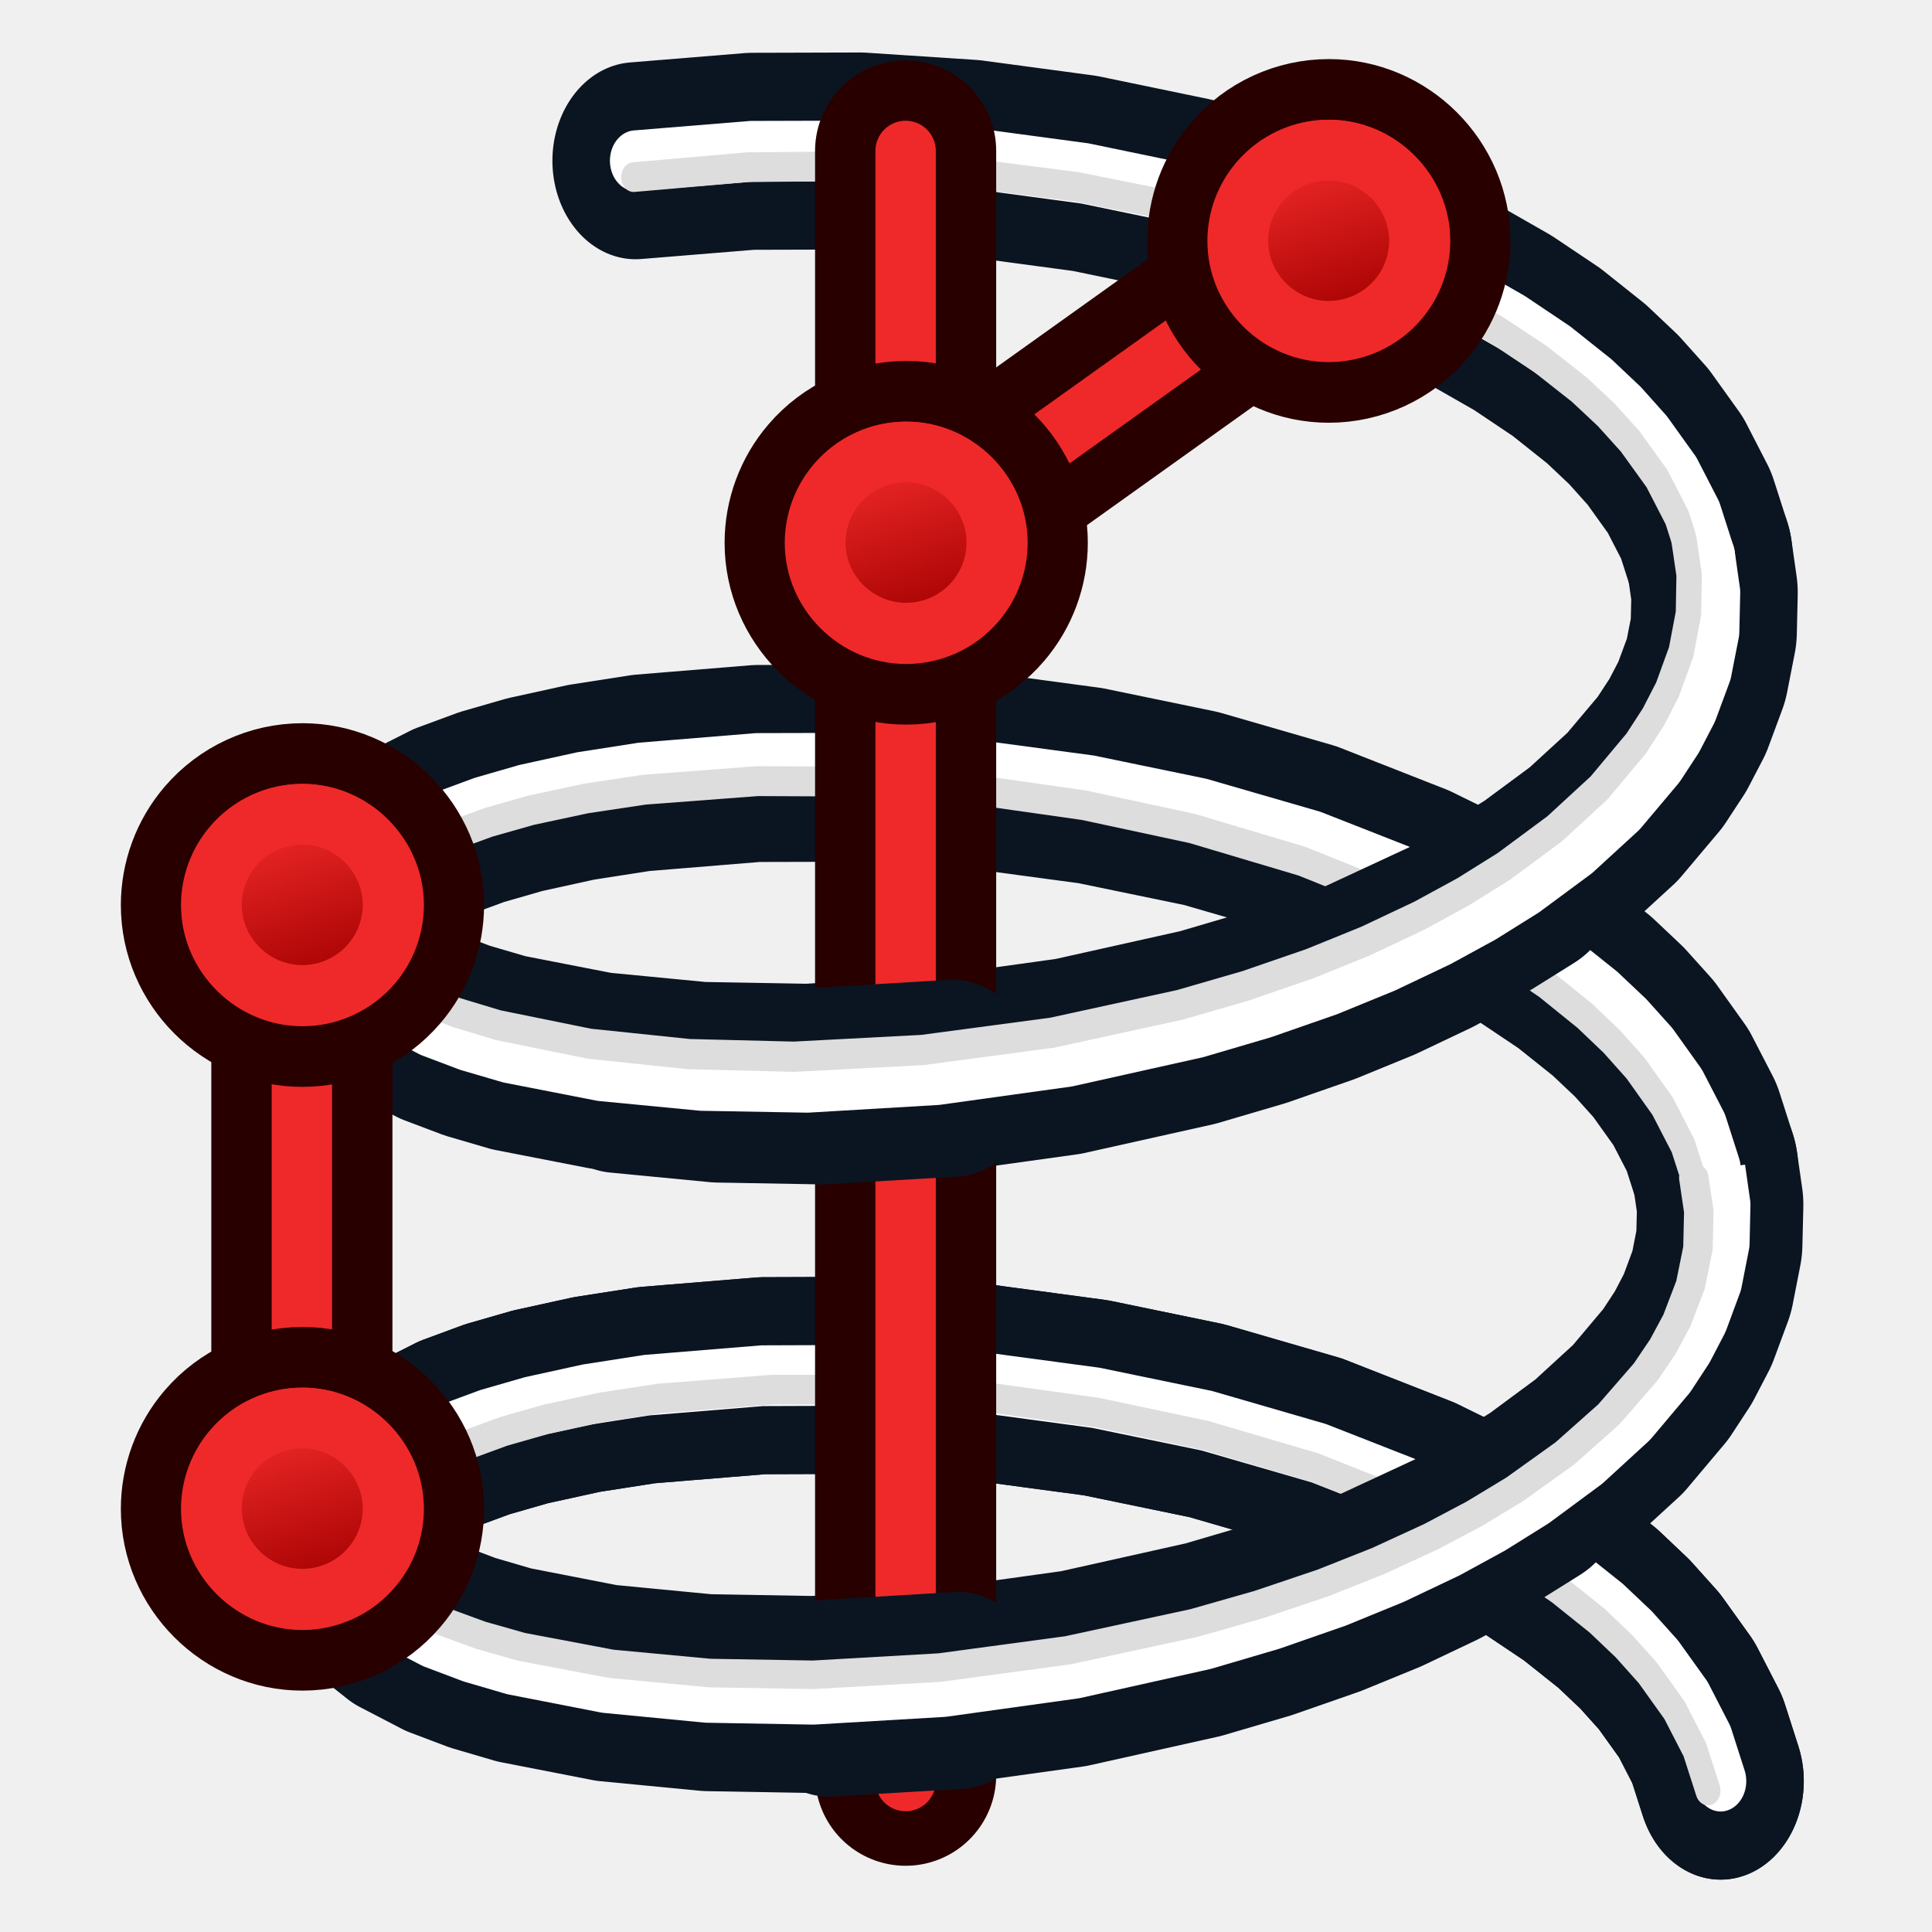
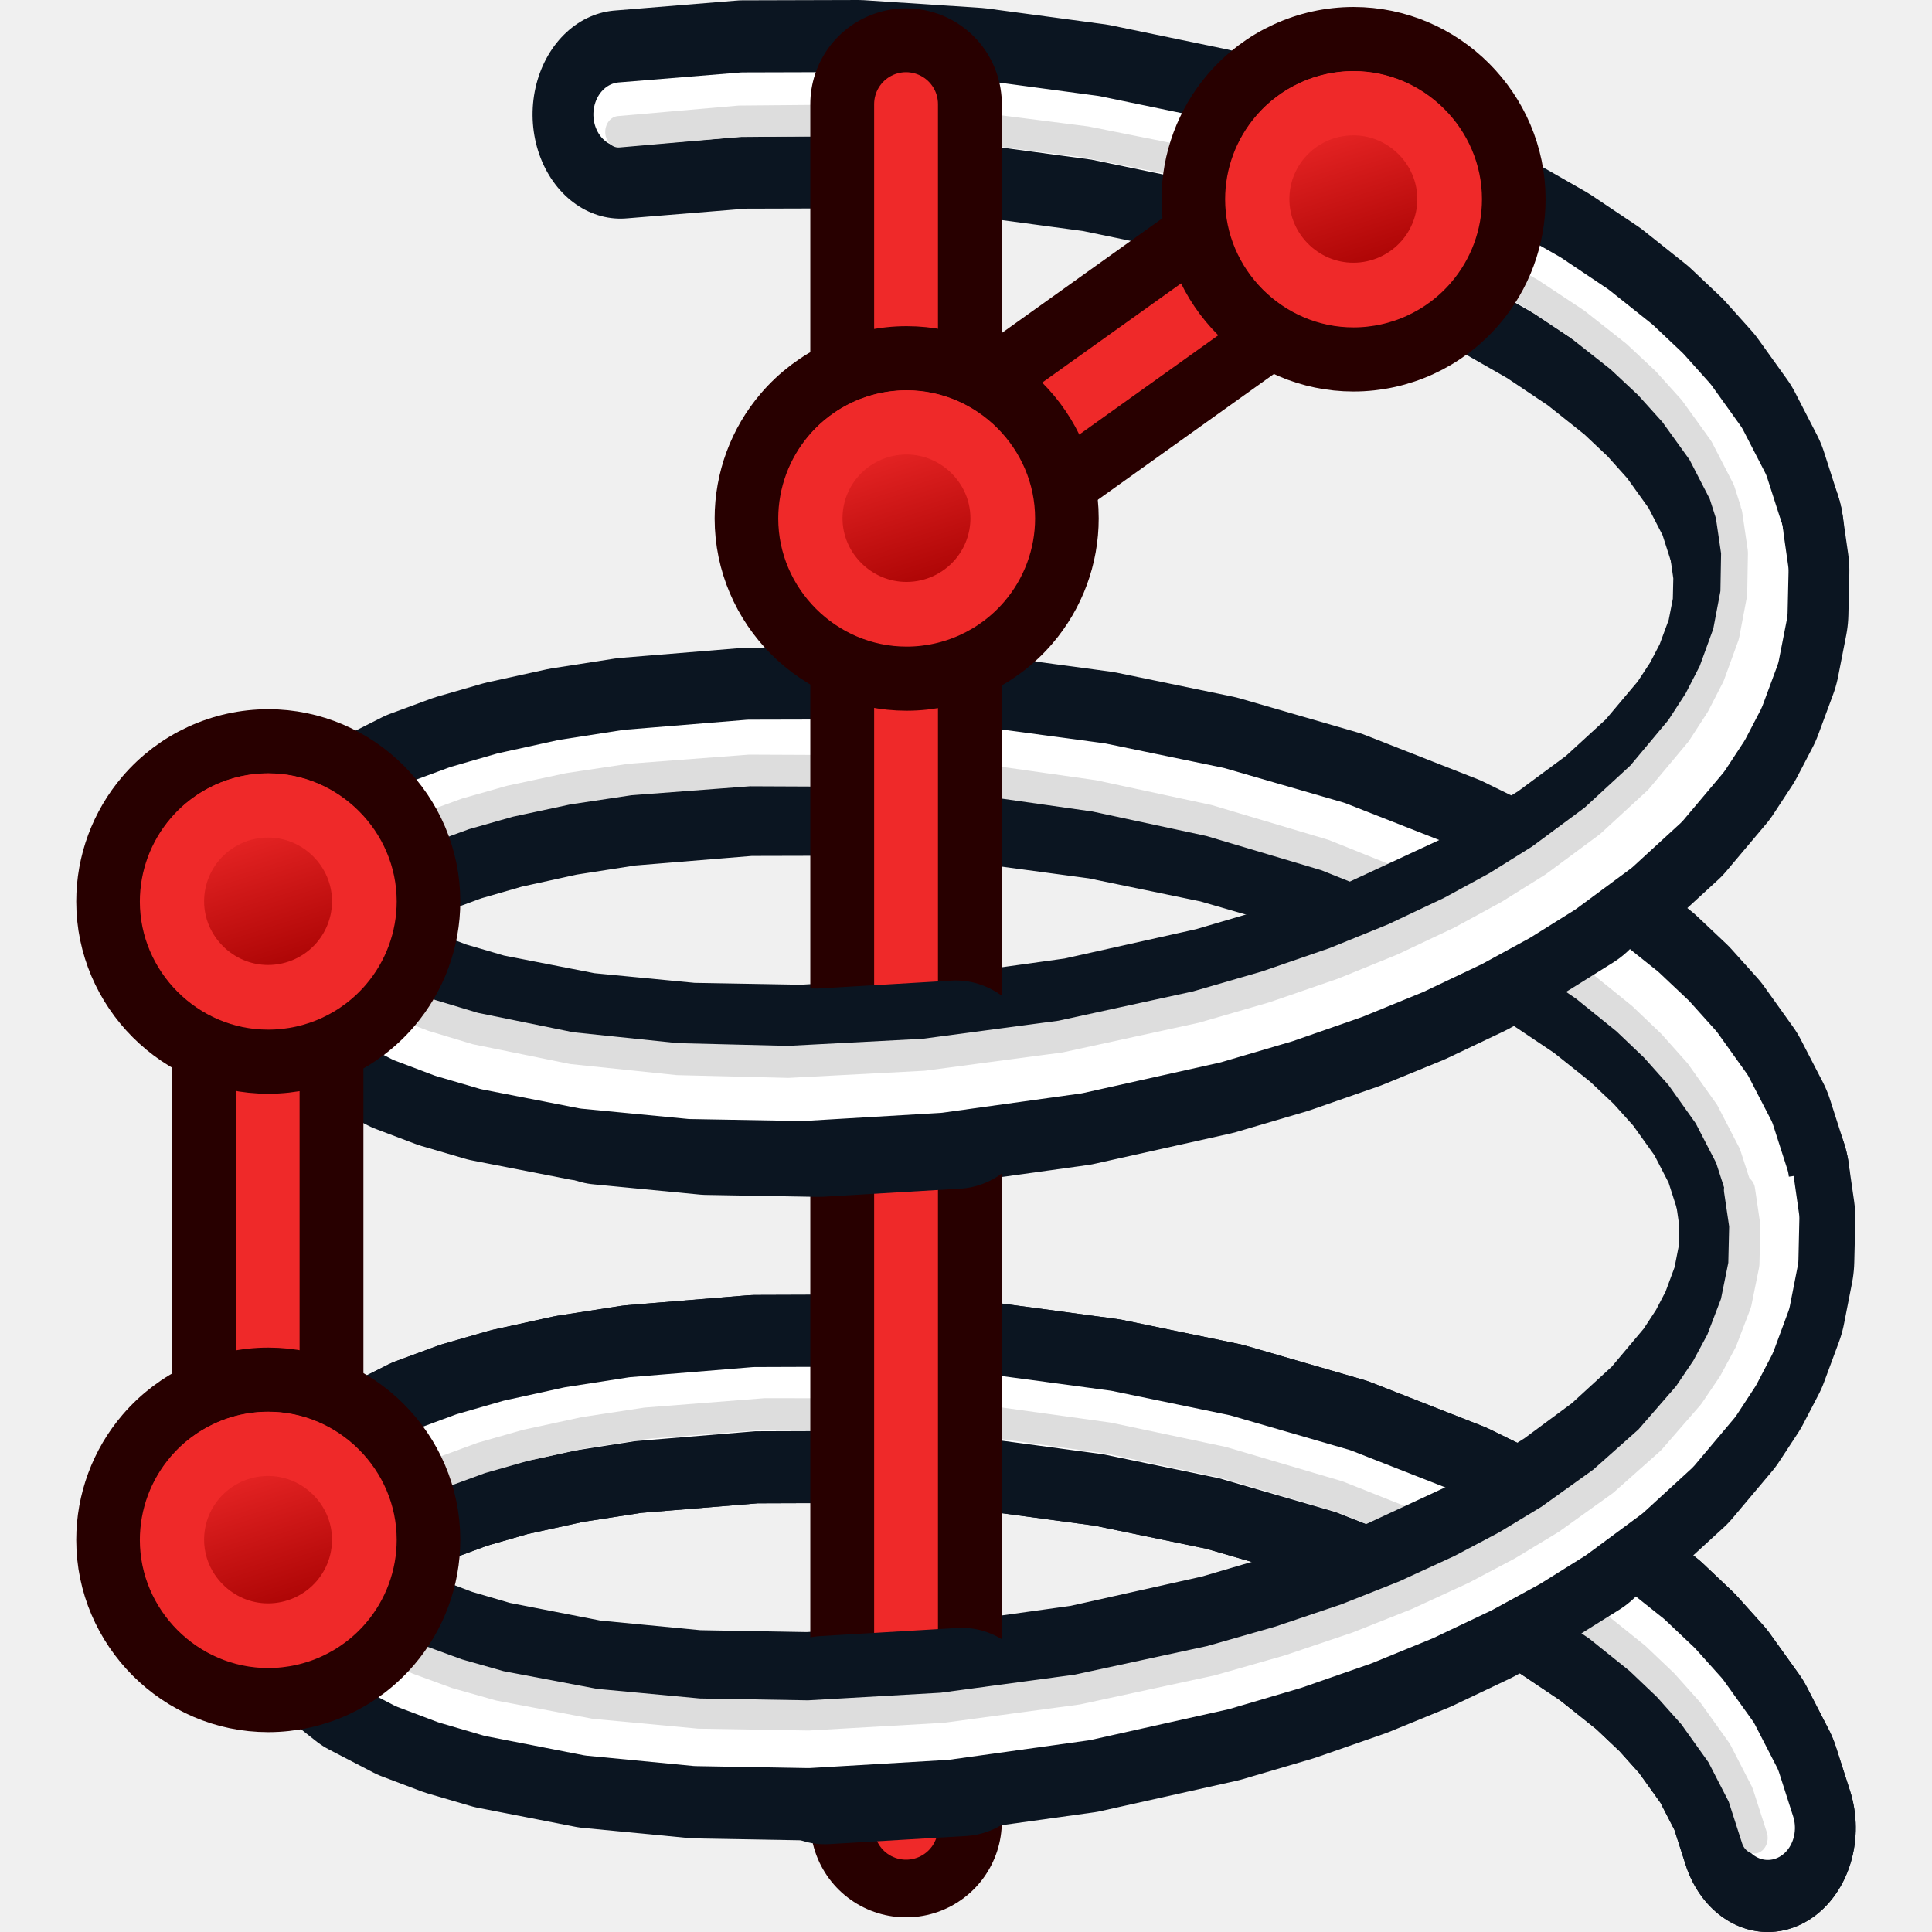
- <svg xmlns="http://www.w3.org/2000/svg" width="100%" height="100%" viewBox="0 0 64 64" version="1.1" xml:space="preserve" style="fill-rule:evenodd;clip-rule:evenodd;stroke-linecap:round;stroke-linejoin:round;">
-   <g transform="matrix(1,0,0,1,60,0)">
+ <svg xmlns="http://www.w3.org/2000/svg" width="32" height="32" viewBox="0 0 32 32" version="1.1" xml:space="preserve" style="clip-rule:evenodd;fill-rule:evenodd;stroke-linecap:round;stroke-linejoin:round" id="svg3403">
+   <g transform="matrix(0.5286965,0,0,0.5286965,30.86803,-0.9192546)" id="g3379">
    <g id="g3122">
      <g id="path2195" transform="matrix(-1.11579,-2.37639,2.00616,-1.3217,-206.271,2002.41)">
-         <path d="M581.55,424.77L582.086,424.848L582.658,424.825L583.256,424.706L583.717,424.559L584.183,424.368L584.801,424.053L585.42,423.675L586.047,423.233L586.666,422.742L587.859,421.645L588.992,420.423L590.013,419.161L590.96,417.836L591.823,416.47L592.588,415.085L593.298,413.571L593.619,412.76L593.883,411.975L594.053,411.359L594.174,410.778L594.255,410.007L594.247,409.671L594.205,409.376L594.127,409.127L594.015,408.929L593.797,408.744L593.517,408.676" style="fill:none;fill-rule:nonzero;stroke:rgb(11,21,33);stroke-width:2.4px;" />
+         <path d="m 581.55,424.77 0.536,0.078 0.572,-0.023 0.598,-0.119 0.461,-0.147 0.466,-0.191 0.618,-0.315 0.619,-0.378 0.627,-0.442 0.619,-0.491 1.193,-1.097 1.133,-1.222 1.021,-1.262 0.947,-1.325 0.863,-1.366 0.765,-1.385 0.71,-1.514 0.321,-0.811 0.264,-0.785 0.17,-0.616 0.121,-0.581 0.081,-0.771 -0.008,-0.336 -0.042,-0.295 -0.078,-0.249 -0.112,-0.198 -0.218,-0.185 -0.28,-0.068" style="fill:none;fill-rule:nonzero;stroke:#0b1521;stroke-width:2.4px" id="path3282" />
      </g>
      <g id="path2197" transform="matrix(-1.11579,-2.37639,2.00616,-1.3217,-206.271,2002.41)">
-         <path d="M593.517,408.676L593.314,408.694L593.093,408.756L592.607,409.005L592.082,409.404L591.669,409.792L591.249,410.243L590.411,411.299L589.601,412.512L588.838,413.837L588.01,415.518L587.285,417.278L586.684,419.084L586.425,420.042L586.21,420.997L586.06,421.846L585.954,422.682L585.901,423.381L585.886,424.062L585.93,424.933L586.054,425.748L586.266,426.487L586.428,426.867L586.621,427.212L586.925,427.612L587.283,427.936L587.69,428.178L588.107,428.325" style="fill:none;fill-rule:nonzero;stroke:rgb(11,21,33);stroke-width:2.4px;" />
+         <path d="m 593.517,408.676 -0.203,0.018 -0.221,0.062 -0.486,0.249 -0.525,0.399 -0.413,0.388 -0.42,0.451 -0.838,1.056 -0.81,1.213 -0.763,1.325 -0.828,1.681 -0.725,1.76 -0.601,1.806 -0.259,0.958 -0.215,0.955 -0.15,0.849 -0.106,0.836 -0.053,0.699 -0.015,0.681 0.044,0.871 0.124,0.815 0.212,0.739 0.162,0.38 0.193,0.345 0.304,0.4 0.358,0.324 0.407,0.242 0.417,0.147" style="fill:none;fill-rule:nonzero;stroke:#0b1521;stroke-width:2.4px" id="path3285" />
      </g>
      <g id="path2199" transform="matrix(-1.11579,-2.37639,2.00616,-1.3217,-206.271,2002.41)">
-         <path d="M588.107,428.325L588.643,428.403L589.215,428.379L589.813,428.261L590.273,428.114L590.74,427.922L591.358,427.608L591.977,427.23L592.603,426.788L593.223,426.296L594.416,425.2L595.549,423.977L596.57,422.715L597.517,421.39L598.379,420.024L599.145,418.64L599.855,417.126L600.176,416.315L600.44,415.53L600.61,414.913L600.731,414.333L600.812,413.562L600.804,413.226L600.762,412.931L600.684,412.681L600.571,412.483L600.354,412.299L600.074,412.231" style="fill:none;fill-rule:nonzero;stroke:rgb(11,21,33);stroke-width:2.4px;" />
+         <path d="m 588.107,428.325 0.536,0.078 0.572,-0.024 0.598,-0.118 0.46,-0.147 0.467,-0.192 0.618,-0.314 0.619,-0.378 0.626,-0.442 0.62,-0.492 1.193,-1.096 1.133,-1.223 1.021,-1.262 0.947,-1.325 0.862,-1.366 0.766,-1.384 0.71,-1.514 0.321,-0.811 0.264,-0.785 0.17,-0.617 0.121,-0.58 0.081,-0.771 -0.008,-0.336 -0.042,-0.295 -0.078,-0.25 -0.113,-0.198 -0.217,-0.184 -0.28,-0.068" style="fill:none;fill-rule:nonzero;stroke:#0b1521;stroke-width:2.4px" id="path3288" />
      </g>
      <g id="path2201" transform="matrix(-1.11579,-2.37639,2.00616,-1.3217,-206.271,2002.41)">
-         <path d="M600.074,412.231L599.871,412.248L599.65,412.31L599.164,412.56L598.639,412.959L598.226,413.347L597.806,413.798L596.968,414.854L596.158,416.067L595.395,417.392L594.567,419.073L593.842,420.833L593.241,422.638L592.982,423.596L592.767,424.551L592.617,425.4L592.511,426.237L592.458,426.935L592.443,427.616L592.487,428.488L592.611,429.302L592.823,430.042L592.985,430.422L593.178,430.767L593.482,431.167L593.84,431.491L594.247,431.732L594.663,431.879" style="fill:none;fill-rule:nonzero;stroke:rgb(11,21,33);stroke-width:2.4px;" />
+         <path d="m 600.074,412.231 -0.203,0.017 -0.221,0.062 -0.486,0.25 -0.525,0.399 -0.413,0.388 -0.42,0.451 -0.838,1.056 -0.81,1.213 -0.763,1.325 -0.828,1.681 -0.725,1.76 -0.601,1.805 -0.259,0.958 -0.215,0.955 -0.15,0.849 -0.106,0.837 -0.053,0.698 -0.015,0.681 0.044,0.872 0.124,0.814 0.212,0.74 0.162,0.38 0.193,0.345 0.304,0.4 0.358,0.324 0.407,0.241 0.416,0.147" style="fill:none;fill-rule:nonzero;stroke:#0b1521;stroke-width:2.4px" id="path3291" />
      </g>
      <g id="path2203" transform="matrix(-1.11579,-2.37639,2.00616,-1.3217,-206.271,2002.41)">
-         <path d="M594.663,431.879L595.2,431.957L595.772,431.934L596.37,431.815L596.83,431.669L597.297,431.477L597.915,431.162L598.534,430.784L599.16,430.343L599.78,429.851L600.972,428.754L602.105,427.532L603.127,426.27L604.074,424.945L604.936,423.579L605.702,422.194L606.412,420.681" style="fill:none;fill-rule:nonzero;stroke:rgb(11,21,33);stroke-width:2.4px;" />
+         <path d="m 594.663,431.879 0.537,0.078 0.572,-0.023 0.598,-0.119 0.46,-0.146 0.467,-0.192 0.618,-0.315 0.619,-0.378 0.626,-0.441 0.62,-0.492 1.192,-1.097 1.133,-1.222 1.022,-1.262 0.947,-1.325 0.862,-1.366 0.766,-1.385 0.71,-1.513" style="fill:none;fill-rule:nonzero;stroke:#0b1521;stroke-width:2.4px" id="path3294" />
      </g>
      <g id="path2199-5" transform="matrix(-1.11579,-2.37639,2.00616,-1.3217,-206.271,2002.41)">
-         <path d="M588.107,428.325L588.643,428.403L589.215,428.379L589.813,428.261L590.273,428.114L590.74,427.922L591.358,427.608L591.977,427.23L592.603,426.788L593.223,426.296L594.416,425.2L595.549,423.977L596.57,422.715L597.517,421.39L598.379,420.024L599.145,418.64L599.855,417.126L600.176,416.315L600.44,415.53L600.61,414.913L600.731,414.333L600.812,413.562L600.804,413.226L600.762,412.931L600.684,412.681L600.571,412.483L600.354,412.299L600.074,412.231" style="fill:none;fill-rule:nonzero;stroke:white;stroke-width:0.74px;" />
+         <path d="m 588.107,428.325 0.536,0.078 0.572,-0.024 0.598,-0.118 0.46,-0.147 0.467,-0.192 0.618,-0.314 0.619,-0.378 0.626,-0.442 0.62,-0.492 1.193,-1.096 1.133,-1.223 1.021,-1.262 0.947,-1.325 0.862,-1.366 0.766,-1.384 0.71,-1.514 0.321,-0.811 0.264,-0.785 0.17,-0.617 0.121,-0.58 0.081,-0.771 -0.008,-0.336 -0.042,-0.295 -0.078,-0.25 -0.113,-0.198 -0.217,-0.184 -0.28,-0.068" style="fill:none;fill-rule:nonzero;stroke:#ffffff;stroke-width:0.74px" id="path3297" />
      </g>
      <g id="path2203-5" transform="matrix(-1.11579,-2.37639,2.00616,-1.3217,-206.271,2002.41)">
-         <path d="M594.663,431.879L595.2,431.957L595.772,431.934L596.37,431.815L596.83,431.669L597.297,431.477L597.915,431.162L598.534,430.784L599.16,430.343L599.78,429.851L600.972,428.754L602.105,427.532L603.127,426.27L604.074,424.945L604.936,423.579L605.702,422.194L606.412,420.681" style="fill:none;fill-rule:nonzero;stroke:white;stroke-width:0.74px;" />
+         <path d="m 594.663,431.879 0.537,0.078 0.572,-0.023 0.598,-0.119 0.46,-0.146 0.467,-0.192 0.618,-0.315 0.619,-0.378 0.626,-0.441 0.62,-0.492 1.192,-1.097 1.133,-1.222 1.022,-1.262 0.947,-1.325 0.862,-1.366 0.766,-1.385 0.71,-1.513" style="fill:none;fill-rule:nonzero;stroke:#ffffff;stroke-width:0.74px" id="path3300" />
      </g>
      <g id="path2199-51" transform="matrix(-1.10208,-2.3472,1.95458,-1.28772,-192.864,1971.28)">
-         <path d="M588.107,428.325L588.643,428.403L589.215,428.379L589.813,428.261L590.273,428.114L590.74,427.922L591.358,427.608L591.977,427.23L592.603,426.788L593.223,426.296L594.416,425.2L595.549,423.977L596.57,422.715L597.517,421.39L598.379,420.024L599.145,418.64L599.855,417.126L600.176,416.315L600.44,415.53L600.61,414.913L600.731,414.333L600.812,413.562L600.804,413.226L600.762,412.931L600.684,412.681L600.571,412.483L600.354,412.299L600.074,412.231" style="fill:none;fill-rule:nonzero;stroke:rgb(221,221,221);stroke-width:0.37px;" />
+         <path d="m 588.107,428.325 0.536,0.078 0.572,-0.024 0.598,-0.118 0.46,-0.147 0.467,-0.192 0.618,-0.314 0.619,-0.378 0.626,-0.442 0.62,-0.492 1.193,-1.096 1.133,-1.223 1.021,-1.262 0.947,-1.325 0.862,-1.366 0.766,-1.384 0.71,-1.514 0.321,-0.811 0.264,-0.785 0.17,-0.617 0.121,-0.58 0.081,-0.771 -0.008,-0.336 -0.042,-0.295 -0.078,-0.25 -0.113,-0.198 -0.217,-0.184 -0.28,-0.068" style="fill:none;fill-rule:nonzero;stroke:#dddddd;stroke-width:0.37px" id="path3303" />
      </g>
-       <path id="path2201-2" d="M-15.564,32.418L-10.828,30.217L-9.445,29.353" style="fill:none;fill-rule:nonzero;stroke:rgb(11,21,33);stroke-width:6px;" />
+       <path id="path2201-2" d="m -15.564,32.418 4.736,-2.201 1.383,-0.864" style="fill:none;fill-rule:nonzero;stroke:#0b1521;stroke-width:6px" />
      <g id="path2195-2" transform="matrix(-1.11579,-2.37639,2.00616,-1.3217,-206.271,2002.41)">
-         <path d="M581.55,424.77L582.086,424.848L582.658,424.825L583.256,424.706L583.717,424.559L584.183,424.368L584.801,424.053L585.42,423.675L586.047,423.233L586.666,422.742L587.859,421.645L588.992,420.423L590.013,419.161L590.96,417.836L591.823,416.47L592.588,415.085L593.298,413.571L593.619,412.76L593.883,411.975L594.053,411.359L594.174,410.778L594.255,410.007L594.247,409.671L594.205,409.376L594.127,409.127L594.015,408.929L593.797,408.744L593.517,408.676" style="fill:none;fill-rule:nonzero;stroke:rgb(11,21,33);stroke-width:2.4px;" />
+         <path d="m 581.55,424.77 0.536,0.078 0.572,-0.023 0.598,-0.119 0.461,-0.147 0.466,-0.191 0.618,-0.315 0.619,-0.378 0.627,-0.442 0.619,-0.491 1.193,-1.097 1.133,-1.222 1.021,-1.262 0.947,-1.325 0.863,-1.366 0.765,-1.385 0.71,-1.514 0.321,-0.811 0.264,-0.785 0.17,-0.616 0.121,-0.581 0.081,-0.771 -0.008,-0.336 -0.042,-0.295 -0.078,-0.249 -0.112,-0.198 -0.218,-0.185 -0.28,-0.068" style="fill:none;fill-rule:nonzero;stroke:#0b1521;stroke-width:2.4px" id="path3307" />
      </g>
      <g id="path2195-6-9" transform="matrix(-1.11579,-2.37639,2.00616,-1.3217,-206.271,2002.41)">
-         <path d="M581.55,424.77L582.086,424.848L582.658,424.825L583.256,424.706L583.717,424.559L584.183,424.368L584.801,424.053L585.42,423.675L586.047,423.233L586.666,422.742L587.859,421.645L588.992,420.423L590.013,419.161L590.96,417.836L591.823,416.47L592.588,415.085L593.298,413.571L593.619,412.76L593.883,411.975L594.053,411.359L594.174,410.778L594.255,410.007L594.247,409.671L594.205,409.376L594.127,409.127L594.015,408.929L593.797,408.744L593.517,408.676" style="fill:none;fill-rule:nonzero;stroke:white;stroke-width:0.74px;" />
+         <path d="m 581.55,424.77 0.536,0.078 0.572,-0.023 0.598,-0.119 0.461,-0.147 0.466,-0.191 0.618,-0.315 0.619,-0.378 0.627,-0.442 0.619,-0.491 1.193,-1.097 1.133,-1.222 1.021,-1.262 0.947,-1.325 0.863,-1.366 0.765,-1.385 0.71,-1.514 0.321,-0.811 0.264,-0.785 0.17,-0.616 0.121,-0.581 0.081,-0.771 -0.008,-0.336 -0.042,-0.295 -0.078,-0.249 -0.112,-0.198 -0.218,-0.185 -0.28,-0.068" style="fill:none;fill-rule:nonzero;stroke:#ffffff;stroke-width:0.74px" id="path3310" />
      </g>
      <g id="path2195-6-91" transform="matrix(-1.09495,-2.33201,1.95324,-1.28683,-196.331,1962.1)">
-         <path d="M581.55,424.77L582.086,424.848L582.658,424.825L583.256,424.706L583.717,424.559L584.183,424.368L584.801,424.053L585.42,423.675L586.047,423.233L586.666,422.742L587.859,421.645L588.992,420.423L590.013,419.161L590.96,417.836L591.823,416.47L592.588,415.085L593.298,413.571L593.619,412.76L593.883,411.975L594.053,411.359L594.174,410.778L594.255,410.007L594.247,409.671L594.205,409.376L594.127,409.127L594.015,408.929L593.797,408.744L593.517,408.676" style="fill:none;fill-rule:nonzero;stroke:rgb(221,221,221);stroke-width:0.37px;" />
+         <path d="m 581.55,424.77 0.536,0.078 0.572,-0.023 0.598,-0.119 0.461,-0.147 0.466,-0.191 0.618,-0.315 0.619,-0.378 0.627,-0.442 0.619,-0.491 1.193,-1.097 1.133,-1.222 1.021,-1.262 0.947,-1.325 0.863,-1.366 0.765,-1.385 0.71,-1.514 0.321,-0.811 0.264,-0.785 0.17,-0.616 0.121,-0.581 0.081,-0.771 -0.008,-0.336 -0.042,-0.295 -0.078,-0.249 -0.112,-0.198 -0.218,-0.185 -0.28,-0.068" style="fill:none;fill-rule:nonzero;stroke:#dddddd;stroke-width:0.37px" id="path3313" />
      </g>
-       <path id="path2201-2-6" d="M-15.378,52.697L-10.641,50.496L-9.258,49.632" style="fill:none;fill-rule:nonzero;stroke:rgb(11,21,33);stroke-width:6px;" />
+       <path id="path2201-2-6" d="m -15.378,52.697 4.737,-2.201 1.383,-0.864" style="fill:none;fill-rule:nonzero;stroke:#0b1521;stroke-width:6px" />
      <g id="path2203-51" transform="matrix(-1.08906,-2.31947,1.98214,-1.30588,-212.435,1961.78)">
-         <path d="M594.663,431.879L595.2,431.957L595.772,431.934L596.37,431.815L596.83,431.669L597.297,431.477L597.915,431.162L598.534,430.784L599.16,430.343L599.78,429.851L600.972,428.754L602.105,427.532L603.127,426.27L604.074,424.945L604.936,423.579L605.702,422.194L606.412,420.681" style="fill:none;fill-rule:nonzero;stroke:rgb(221,221,221);stroke-width:0.37px;" />
+         <path d="m 594.663,431.879 0.537,0.078 0.572,-0.023 0.598,-0.119 0.46,-0.146 0.467,-0.192 0.618,-0.315 0.619,-0.378 0.626,-0.441 0.62,-0.492 1.192,-1.097 1.133,-1.222 1.022,-1.262 0.947,-1.325 0.862,-1.366 0.766,-1.385 0.71,-1.513" style="fill:none;fill-rule:nonzero;stroke:#dddddd;stroke-width:0.37px" id="path3317" />
      </g>
-       <g id="path3130-6-3" transform="matrix(1,0,0,1,-52,-30)">
-         <path d="M22,35L22,88.806" style="fill:none;fill-rule:nonzero;stroke:rgb(40,0,0);stroke-width:6px;stroke-linejoin:miter;" />
+       <g id="path3130-6-3" transform="translate(-52,-30)">
+         <path d="M 22,35 V 88.806" style="fill:none;fill-rule:nonzero;stroke:#280000;stroke-width:6px;stroke-linejoin:miter" id="path3320" />
      </g>
-       <g id="path3130-2-1-1" transform="matrix(1,0,0,1,-52,-30)">
-         <path d="M22,35L22,89" style="fill:none;fill-rule:nonzero;stroke:rgb(239,41,41);stroke-width:2px;stroke-linejoin:miter;" />
+       <g id="path3130-2-1-1" transform="translate(-52,-30)">
+         <path d="M 22,35 V 89" style="fill:none;fill-rule:nonzero;stroke:#ef2929;stroke-width:2px;stroke-linejoin:miter" id="path3323" />
      </g>
      <g id="path2197-78" transform="matrix(-1.11579,-2.37639,2.00616,-1.3217,-205.75,2002.53)">
-         <path d="M588.838,413.837L588.01,415.518" style="fill:none;fill-rule:nonzero;stroke:rgb(11,21,33);stroke-width:2.4px;" />
+         <path d="m 588.838,413.837 -0.828,1.681" style="fill:none;fill-rule:nonzero;stroke:#0b1521;stroke-width:2.4px" id="path3326" />
      </g>
      <g id="path2201-5" transform="matrix(-1.11579,-2.37639,2.00616,-1.3217,-205.75,2002.53)">
-         <path d="M596.968,414.854L596.158,416.067L595.395,417.392L594.567,419.073" style="fill:none;fill-rule:nonzero;stroke:rgb(11,21,33);stroke-width:2.4px;" />
+         <path d="m 596.968,414.854 -0.81,1.213 -0.763,1.325 -0.828,1.681" style="fill:none;fill-rule:nonzero;stroke:#0b1521;stroke-width:2.4px" id="path3329" />
      </g>
-       <g id="path3130-6-9" transform="matrix(1,0,0,1,-42,-35)">
-         <path d="M26,43L12,53" style="fill:none;fill-rule:nonzero;stroke:rgb(40,0,0);stroke-width:6px;stroke-linecap:butt;stroke-linejoin:miter;" />
+       <g id="path3130-6-9" transform="translate(-42,-35)">
+         <path d="M 26,43 12,53" style="fill:none;fill-rule:nonzero;stroke:#280000;stroke-width:6px;stroke-linecap:butt;stroke-linejoin:miter" id="path3332" />
      </g>
-       <g id="path3130-2-1-2" transform="matrix(1,0,0,1,-42,-35)">
-         <path d="M26,43L12,53" style="fill:none;fill-rule:nonzero;stroke:rgb(239,41,41);stroke-width:2px;stroke-linecap:butt;stroke-linejoin:miter;" />
+       <g id="path3130-2-1-2" transform="translate(-42,-35)">
+         <path d="M 26,43 12,53" style="fill:none;fill-rule:nonzero;stroke:#ef2929;stroke-width:2px;stroke-linecap:butt;stroke-linejoin:miter" id="path3335" />
      </g>
-       <g id="path4250-71-6-49-2-9-3" transform="matrix(0.561379,1.56418e-08,0,0.56577,-19.1295,11.5124)">
-         <path d="M-26.118,5.664C-24.421,3.696 -21.937,2.561 -19.326,2.561C-14.423,2.561 -10.388,6.564 -10.388,11.429C-10.388,13.546 -11.152,15.594 -12.541,17.201C-14.238,19.169 -16.722,20.304 -19.333,20.304C-24.236,20.304 -28.271,16.301 -28.271,11.436C-28.271,9.32 -27.507,7.271 -26.118,5.664Z" style="fill:rgb(239,41,41);fill-rule:nonzero;stroke:rgb(40,0,0);stroke-width:3.55px;stroke-linecap:butt;stroke-linejoin:miter;" />
+       <g id="path4250-71-6-49-2-9-3" transform="matrix(0.561379,1.56418e-8,0,0.56577,-19.1295,11.5124)">
+         <path d="m -26.118,5.664 c 1.697,-1.968 4.181,-3.103 6.792,-3.103 4.903,0 8.938,4.003 8.938,8.868 0,2.117 -0.764,4.165 -2.153,5.772 -1.697,1.968 -4.181,3.103 -6.792,3.103 -4.903,0 -8.938,-4.003 -8.938,-8.868 0,-2.116 0.764,-4.165 2.153,-5.772 z" style="fill:#ef2929;fill-rule:nonzero;stroke:#280000;stroke-width:3.55px;stroke-linecap:butt;stroke-linejoin:miter" id="path3338" />
      </g>
-       <g id="path4250-7-3-2-5-7-2-7" transform="matrix(0.561379,1.56418e-08,0,0.56577,-19.1295,11.5124)">
-         <path d="M-23.402,7.974C-22.388,6.797 -20.902,6.118 -19.341,6.118C-16.409,6.118 -13.997,8.512 -13.997,11.421C-13.997,12.687 -14.454,13.912 -15.284,14.873C-16.299,16.047 -17.782,16.723 -19.341,16.723C-22.273,16.723 -24.685,14.33 -24.685,11.421C-24.685,10.157 -24.23,8.935 -23.402,7.974Z" style="fill:url(#_Linear1);fill-rule:nonzero;stroke:rgb(239,41,41);stroke-width:3.55px;stroke-linecap:butt;stroke-linejoin:miter;" />
+       <g id="path4250-7-3-2-5-7-2-7" transform="matrix(0.561379,1.56418e-8,0,0.56577,-19.1295,11.5124)">
+         <path d="m -23.402,7.974 c 1.014,-1.177 2.5,-1.856 4.061,-1.856 2.932,0 5.344,2.394 5.344,5.303 0,1.266 -0.457,2.491 -1.287,3.452 -1.015,1.174 -2.498,1.85 -4.057,1.85 -2.932,0 -5.344,-2.393 -5.344,-5.302 0,-1.264 0.455,-2.486 1.283,-3.447 z" style="fill:url(#_Linear1);fill-rule:nonzero;stroke:#ef2929;stroke-width:3.55px;stroke-linecap:butt;stroke-linejoin:miter" id="path3341" />
      </g>
-       <g id="path4250-71-6-49-2-9-3-1" transform="matrix(0.561379,1.56418e-08,0,0.56577,-5.12946,1.51236)">
-         <path d="M-26.118,5.664C-24.421,3.696 -21.937,2.561 -19.326,2.561C-14.423,2.561 -10.388,6.564 -10.388,11.429C-10.388,13.546 -11.152,15.594 -12.541,17.201C-14.238,19.169 -16.722,20.304 -19.333,20.304C-24.236,20.304 -28.271,16.301 -28.271,11.436C-28.271,9.32 -27.507,7.271 -26.118,5.664Z" style="fill:rgb(239,41,41);fill-rule:nonzero;stroke:rgb(40,0,0);stroke-width:3.55px;stroke-linecap:butt;stroke-linejoin:miter;" />
+       <g id="path4250-71-6-49-2-9-3-1" transform="matrix(0.561379,1.56418e-8,0,0.56577,-5.12946,1.51236)">
+         <path d="m -26.118,5.664 c 1.697,-1.968 4.181,-3.103 6.792,-3.103 4.903,0 8.938,4.003 8.938,8.868 0,2.117 -0.764,4.165 -2.153,5.772 -1.697,1.968 -4.181,3.103 -6.792,3.103 -4.903,0 -8.938,-4.003 -8.938,-8.868 0,-2.116 0.764,-4.165 2.153,-5.772 z" style="fill:#ef2929;fill-rule:nonzero;stroke:#280000;stroke-width:3.55px;stroke-linecap:butt;stroke-linejoin:miter" id="path3344" />
      </g>
-       <g id="path4250-7-3-2-5-7-2-7-2" transform="matrix(0.561379,1.56418e-08,0,0.56577,-5.12946,1.51236)">
-         <path d="M-23.402,7.974C-22.388,6.797 -20.902,6.118 -19.341,6.118C-16.409,6.118 -13.997,8.512 -13.997,11.421C-13.997,12.687 -14.454,13.912 -15.284,14.873C-16.299,16.047 -17.782,16.723 -19.341,16.723C-22.273,16.723 -24.685,14.33 -24.685,11.421C-24.685,10.157 -24.23,8.935 -23.402,7.974Z" style="fill:url(#_Linear2);fill-rule:nonzero;stroke:rgb(239,41,41);stroke-width:3.55px;stroke-linecap:butt;stroke-linejoin:miter;" />
+       <g id="path4250-7-3-2-5-7-2-7-2" transform="matrix(0.561379,1.56418e-8,0,0.56577,-5.12946,1.51236)">
+         <path d="m -23.402,7.974 c 1.014,-1.177 2.5,-1.856 4.061,-1.856 2.932,0 5.344,2.394 5.344,5.303 0,1.266 -0.457,2.491 -1.287,3.452 -1.015,1.174 -2.498,1.85 -4.057,1.85 -2.932,0 -5.344,-2.393 -5.344,-5.302 0,-1.264 0.455,-2.486 1.283,-3.447 z" style="fill:url(#_Linear2);fill-rule:nonzero;stroke:#ef2929;stroke-width:3.55px;stroke-linecap:butt;stroke-linejoin:miter" id="path3347" />
      </g>
-       <g id="path3130-6" transform="matrix(1,0,0,1,-72,-6)">
-         <path d="M22,36L22,57" style="fill:none;fill-rule:nonzero;stroke:rgb(40,0,0);stroke-width:6px;stroke-linecap:butt;stroke-linejoin:miter;" />
+       <g id="path3130-6" transform="translate(-72,-6)">
+         <path d="M 22,36 V 57" style="fill:none;fill-rule:nonzero;stroke:#280000;stroke-width:6px;stroke-linecap:butt;stroke-linejoin:miter" id="path3350" />
      </g>
-       <g id="path3130-2-1" transform="matrix(1,0,0,1,-72,-6)">
-         <path d="M22,36L22,57" style="fill:none;fill-rule:nonzero;stroke:rgb(239,41,41);stroke-width:2px;stroke-linecap:butt;stroke-linejoin:miter;" />
+       <g id="path3130-2-1" transform="translate(-72,-6)">
+         <path d="M 22,36 V 57" style="fill:none;fill-rule:nonzero;stroke:#ef2929;stroke-width:2px;stroke-linecap:butt;stroke-linejoin:miter" id="path3353" />
      </g>
-       <path id="path2201-3-0-1" d="M-48.638,51.832L-48.377,52.292L-48.006,52.735L-46.962,53.56L-45.576,54.28L-44.337,54.748L-42.963,55.15L-39.91,55.746L-36.573,56.068L-33.063,56.13L-28.767,55.876L-24.427,55.272L-20.135,54.315L-17.925,53.664L-15.769,52.913L-13.898,52.147L-12.101,51.293L-10.641,50.496L-9.258,49.632L-7.558,48.375L-6.063,47.004L-4.815,45.522L-4.234,44.635L-3.757,43.72L-3.294,42.469L-3.043,41.19L-3.014,39.905L-3.183,38.722" style="fill:none;fill-rule:nonzero;stroke:white;stroke-width:2px;stroke-linecap:butt;" />
+       <path id="path2201-3-0-1" d="m -48.638,51.832 0.261,0.46 0.371,0.443 1.044,0.825 1.386,0.72 1.239,0.468 1.374,0.402 3.053,0.596 3.337,0.322 3.51,0.062 4.296,-0.254 4.34,-0.604 4.292,-0.957 2.21,-0.651 2.156,-0.751 1.871,-0.766 1.797,-0.854 1.46,-0.797 1.383,-0.864 1.7,-1.257 1.495,-1.371 1.248,-1.482 0.581,-0.887 0.477,-0.915 0.463,-1.251 0.251,-1.279 0.029,-1.285 -0.169,-1.183" style="fill:none;fill-rule:nonzero;stroke:#ffffff;stroke-width:2px;stroke-linecap:butt" />
      <g id="path2201-3-0" transform="matrix(-1.11579,-2.37639,2.00616,-1.3217,-206.271,2002.41)">
-         <path d="M600.074,412.231L599.871,412.248L599.65,412.31L599.164,412.56L598.639,412.959L598.226,413.347L597.806,413.798L596.968,414.854L596.158,416.067L595.395,417.392L594.567,419.073L593.842,420.833L593.241,422.638L592.982,423.596L592.767,424.551L592.617,425.4L592.511,426.237L592.458,426.935L592.443,427.616L592.487,428.488L592.611,429.302L592.823,430.042L592.985,430.422L593.178,430.767L593.482,431.167L593.84,431.491L594.247,431.732L594.663,431.879" style="fill:none;fill-rule:nonzero;stroke:white;stroke-width:0.74px;" />
+         <path d="m 600.074,412.231 -0.203,0.017 -0.221,0.062 -0.486,0.25 -0.525,0.399 -0.413,0.388 -0.42,0.451 -0.838,1.056 -0.81,1.213 -0.763,1.325 -0.828,1.681 -0.725,1.76 -0.601,1.805 -0.259,0.958 -0.215,0.955 -0.15,0.849 -0.106,0.837 -0.053,0.698 -0.015,0.681 0.044,0.872 0.124,0.814 0.212,0.74 0.162,0.38 0.193,0.345 0.304,0.4 0.358,0.324 0.407,0.241 0.416,0.147" style="fill:none;fill-rule:nonzero;stroke:#ffffff;stroke-width:0.74px" id="path3357" />
      </g>
-       <g id="path2201-3-0-11" transform="matrix(0.976285,0,3.88578e-16,0.945838,-0.782478,2.39045)">
-         <path d="M-48.638,51.832L-48.377,52.292L-48.006,52.735L-46.962,53.56L-45.576,54.28L-44.337,54.748L-42.963,55.15L-39.91,55.746L-36.573,56.068L-33.063,56.13L-28.767,55.876L-24.427,55.272L-20.135,54.315L-17.925,53.664L-15.769,52.913L-13.898,52.147L-12.101,51.293L-10.641,50.496L-9.258,49.632L-7.558,48.375L-6.063,47.004L-4.815,45.522L-4.234,44.635L-3.757,43.72L-3.294,42.469L-3.043,41.19L-3.014,39.905L-3.183,38.722" style="fill:none;fill-rule:nonzero;stroke:rgb(221,221,221);stroke-width:1px;" />
+       <g id="path2201-3-0-11" transform="matrix(0.976285,0,0,0.945838,-0.782478,2.39045)">
+         <path d="m -48.638,51.832 0.261,0.46 0.371,0.443 1.044,0.825 1.386,0.72 1.239,0.468 1.374,0.402 3.053,0.596 3.337,0.322 3.51,0.062 4.296,-0.254 4.34,-0.604 4.292,-0.957 2.21,-0.651 2.156,-0.751 1.871,-0.766 1.797,-0.854 1.46,-0.797 1.383,-0.864 1.7,-1.257 1.495,-1.371 1.248,-1.482 0.581,-0.887 0.477,-0.915 0.463,-1.251 0.251,-1.279 0.029,-1.285 -0.169,-1.183" style="fill:none;fill-rule:nonzero;stroke:#dddddd;stroke-width:1px" id="path3360" />
      </g>
-       <g id="path4250-71-6-49-2" transform="matrix(0.561379,1.56418e-08,0,0.56577,-39.1295,43.5124)">
-         <path d="M-26.118,5.664C-24.421,3.696 -21.937,2.561 -19.326,2.561C-14.423,2.561 -10.388,6.564 -10.388,11.429C-10.388,13.546 -11.152,15.594 -12.541,17.201C-14.238,19.169 -16.722,20.304 -19.333,20.304C-24.236,20.304 -28.271,16.301 -28.271,11.436C-28.271,9.32 -27.507,7.271 -26.118,5.664Z" style="fill:rgb(239,41,41);fill-rule:nonzero;stroke:rgb(40,0,0);stroke-width:3.55px;stroke-linecap:butt;stroke-linejoin:miter;" />
+       <g id="path4250-71-6-49-2" transform="matrix(0.561379,1.56418e-8,0,0.56577,-39.1295,43.5124)">
+         <path d="m -26.118,5.664 c 1.697,-1.968 4.181,-3.103 6.792,-3.103 4.903,0 8.938,4.003 8.938,8.868 0,2.117 -0.764,4.165 -2.153,5.772 -1.697,1.968 -4.181,3.103 -6.792,3.103 -4.903,0 -8.938,-4.003 -8.938,-8.868 0,-2.116 0.764,-4.165 2.153,-5.772 z" style="fill:#ef2929;fill-rule:nonzero;stroke:#280000;stroke-width:3.55px;stroke-linecap:butt;stroke-linejoin:miter" id="path3363" />
      </g>
-       <g id="path4250-7-3-2-5-7" transform="matrix(0.561379,1.56418e-08,0,0.56577,-39.1295,43.5124)">
-         <path d="M-23.402,7.974C-22.388,6.797 -20.902,6.118 -19.341,6.118C-16.409,6.118 -13.997,8.512 -13.997,11.421C-13.997,12.687 -14.454,13.912 -15.284,14.873C-16.299,16.047 -17.782,16.723 -19.341,16.723C-22.273,16.723 -24.685,14.33 -24.685,11.421C-24.685,10.157 -24.23,8.935 -23.402,7.974Z" style="fill:url(#_Linear3);fill-rule:nonzero;stroke:rgb(239,41,41);stroke-width:3.55px;stroke-linecap:butt;stroke-linejoin:miter;" />
+       <g id="path4250-7-3-2-5-7" transform="matrix(0.561379,1.56418e-8,0,0.56577,-39.1295,43.5124)">
+         <path d="m -23.402,7.974 c 1.014,-1.177 2.5,-1.856 4.061,-1.856 2.932,0 5.344,2.394 5.344,5.303 0,1.266 -0.457,2.491 -1.287,3.452 -1.015,1.174 -2.498,1.85 -4.057,1.85 -2.932,0 -5.344,-2.393 -5.344,-5.302 0,-1.264 0.455,-2.486 1.283,-3.447 z" style="fill:url(#_Linear3);fill-rule:nonzero;stroke:#ef2929;stroke-width:3.55px;stroke-linecap:butt;stroke-linejoin:miter" id="path3366" />
      </g>
      <g id="path2201-3-01" transform="matrix(-1.11579,-2.37639,1.9783,-1.30334,-195.086,1993.9)">
-         <path d="M600.074,412.231L599.871,412.248L599.65,412.31L599.164,412.56L598.639,412.959L598.226,413.347L597.806,413.798L596.968,414.854L596.158,416.067L595.395,417.392L594.567,419.073L593.842,420.833L593.241,422.638L592.982,423.596L592.767,424.551L592.617,425.4L592.511,426.237L592.458,426.935L592.443,427.616L592.487,428.488L592.611,429.302L592.823,430.042L592.985,430.422L593.178,430.767L593.482,431.167L593.84,431.491L594.247,431.732L594.663,431.879" style="fill:none;fill-rule:nonzero;stroke:rgb(221,221,221);stroke-width:0.37px;" />
+         <path d="m 600.074,412.231 -0.203,0.017 -0.221,0.062 -0.486,0.25 -0.525,0.399 -0.413,0.388 -0.42,0.451 -0.838,1.056 -0.81,1.213 -0.763,1.325 -0.828,1.681 -0.725,1.76 -0.601,1.805 -0.259,0.958 -0.215,0.955 -0.15,0.849 -0.106,0.837 -0.053,0.698 -0.015,0.681 0.044,0.872 0.124,0.814 0.212,0.74 0.162,0.38 0.193,0.345 0.304,0.4 0.358,0.324 0.407,0.241 0.416,0.147" style="fill:none;fill-rule:nonzero;stroke:#dddddd;stroke-width:0.37px" id="path3369" />
      </g>
-       <g id="path4250-71-6-49-2-9" transform="matrix(0.561379,1.56418e-08,0,0.56577,-39.1295,23.5124)">
-         <path d="M-26.118,5.664C-24.421,3.696 -21.937,2.561 -19.326,2.561C-14.423,2.561 -10.388,6.564 -10.388,11.429C-10.388,13.546 -11.152,15.594 -12.541,17.201C-14.238,19.169 -16.722,20.304 -19.333,20.304C-24.236,20.304 -28.271,16.301 -28.271,11.436C-28.271,9.32 -27.507,7.271 -26.118,5.664Z" style="fill:rgb(239,41,41);fill-rule:nonzero;stroke:rgb(40,0,0);stroke-width:3.55px;stroke-linecap:butt;stroke-linejoin:miter;" />
+       <g id="path4250-71-6-49-2-9" transform="matrix(0.561379,1.56418e-8,0,0.56577,-39.1295,23.5124)">
+         <path d="m -26.118,5.664 c 1.697,-1.968 4.181,-3.103 6.792,-3.103 4.903,0 8.938,4.003 8.938,8.868 0,2.117 -0.764,4.165 -2.153,5.772 -1.697,1.968 -4.181,3.103 -6.792,3.103 -4.903,0 -8.938,-4.003 -8.938,-8.868 0,-2.116 0.764,-4.165 2.153,-5.772 z" style="fill:#ef2929;fill-rule:nonzero;stroke:#280000;stroke-width:3.55px;stroke-linecap:butt;stroke-linejoin:miter" id="path3372" />
      </g>
-       <g id="path4250-7-3-2-5-7-2" transform="matrix(0.561379,1.56418e-08,0,0.56577,-39.1295,23.5124)">
-         <path d="M-23.402,7.974C-22.388,6.797 -20.902,6.118 -19.341,6.118C-16.409,6.118 -13.997,8.512 -13.997,11.421C-13.997,12.687 -14.454,13.912 -15.284,14.873C-16.299,16.047 -17.782,16.723 -19.341,16.723C-22.273,16.723 -24.685,14.33 -24.685,11.421C-24.685,10.157 -24.23,8.935 -23.402,7.974Z" style="fill:url(#_Linear4);fill-rule:nonzero;stroke:rgb(239,41,41);stroke-width:3.55px;stroke-linecap:butt;stroke-linejoin:miter;" />
+       <g id="path4250-7-3-2-5-7-2" transform="matrix(0.561379,1.56418e-8,0,0.56577,-39.1295,23.5124)">
+         <path d="m -23.402,7.974 c 1.014,-1.177 2.5,-1.856 4.061,-1.856 2.932,0 5.344,2.394 5.344,5.303 0,1.266 -0.457,2.491 -1.287,3.452 -1.015,1.174 -2.498,1.85 -4.057,1.85 -2.932,0 -5.344,-2.393 -5.344,-5.302 0,-1.264 0.455,-2.486 1.283,-3.447 z" style="fill:url(#_Linear4);fill-rule:nonzero;stroke:#ef2929;stroke-width:3.55px;stroke-linecap:butt;stroke-linejoin:miter" id="path3375" />
      </g>
    </g>
  </g>
-   <defs>
+   <defs id="defs3401">
    <linearGradient id="_Linear1" x1="0" y1="0" x2="1" y2="-0.004" gradientUnits="userSpaceOnUse" gradientTransform="matrix(-3.0537,-9.84756,9.84756,-3.0537,-18.338,16.3876)">
-       <stop offset="0" style="stop-color:rgb(164,0,0);stop-opacity:1" />
-       <stop offset="1" style="stop-color:rgb(239,41,41);stop-opacity:1" />
+       <stop offset="0" style="stop-color:rgb(164,0,0);stop-opacity:1" id="stop3381" />
+       <stop offset="1" style="stop-color:rgb(239,41,41);stop-opacity:1" id="stop3383" />
    </linearGradient>
    <linearGradient id="_Linear2" x1="0" y1="0" x2="1" y2="-0.004" gradientUnits="userSpaceOnUse" gradientTransform="matrix(-3.0537,-9.84756,9.84756,-3.0537,-18.338,16.3876)">
-       <stop offset="0" style="stop-color:rgb(164,0,0);stop-opacity:1" />
-       <stop offset="1" style="stop-color:rgb(239,41,41);stop-opacity:1" />
+       <stop offset="0" style="stop-color:rgb(164,0,0);stop-opacity:1" id="stop3386" />
+       <stop offset="1" style="stop-color:rgb(239,41,41);stop-opacity:1" id="stop3388" />
    </linearGradient>
    <linearGradient id="_Linear3" x1="0" y1="0" x2="1" y2="-0.004" gradientUnits="userSpaceOnUse" gradientTransform="matrix(-3.0537,-9.84756,9.84756,-3.0537,-18.338,16.3876)">
-       <stop offset="0" style="stop-color:rgb(164,0,0);stop-opacity:1" />
-       <stop offset="1" style="stop-color:rgb(239,41,41);stop-opacity:1" />
+       <stop offset="0" style="stop-color:rgb(164,0,0);stop-opacity:1" id="stop3391" />
+       <stop offset="1" style="stop-color:rgb(239,41,41);stop-opacity:1" id="stop3393" />
    </linearGradient>
    <linearGradient id="_Linear4" x1="0" y1="0" x2="1" y2="-0.004" gradientUnits="userSpaceOnUse" gradientTransform="matrix(-3.0537,-9.84756,9.84756,-3.0537,-18.338,16.3876)">
-       <stop offset="0" style="stop-color:rgb(164,0,0);stop-opacity:1" />
-       <stop offset="1" style="stop-color:rgb(239,41,41);stop-opacity:1" />
+       <stop offset="0" style="stop-color:rgb(164,0,0);stop-opacity:1" id="stop3396" />
+       <stop offset="1" style="stop-color:rgb(239,41,41);stop-opacity:1" id="stop3398" />
    </linearGradient>
  </defs>
</svg>
